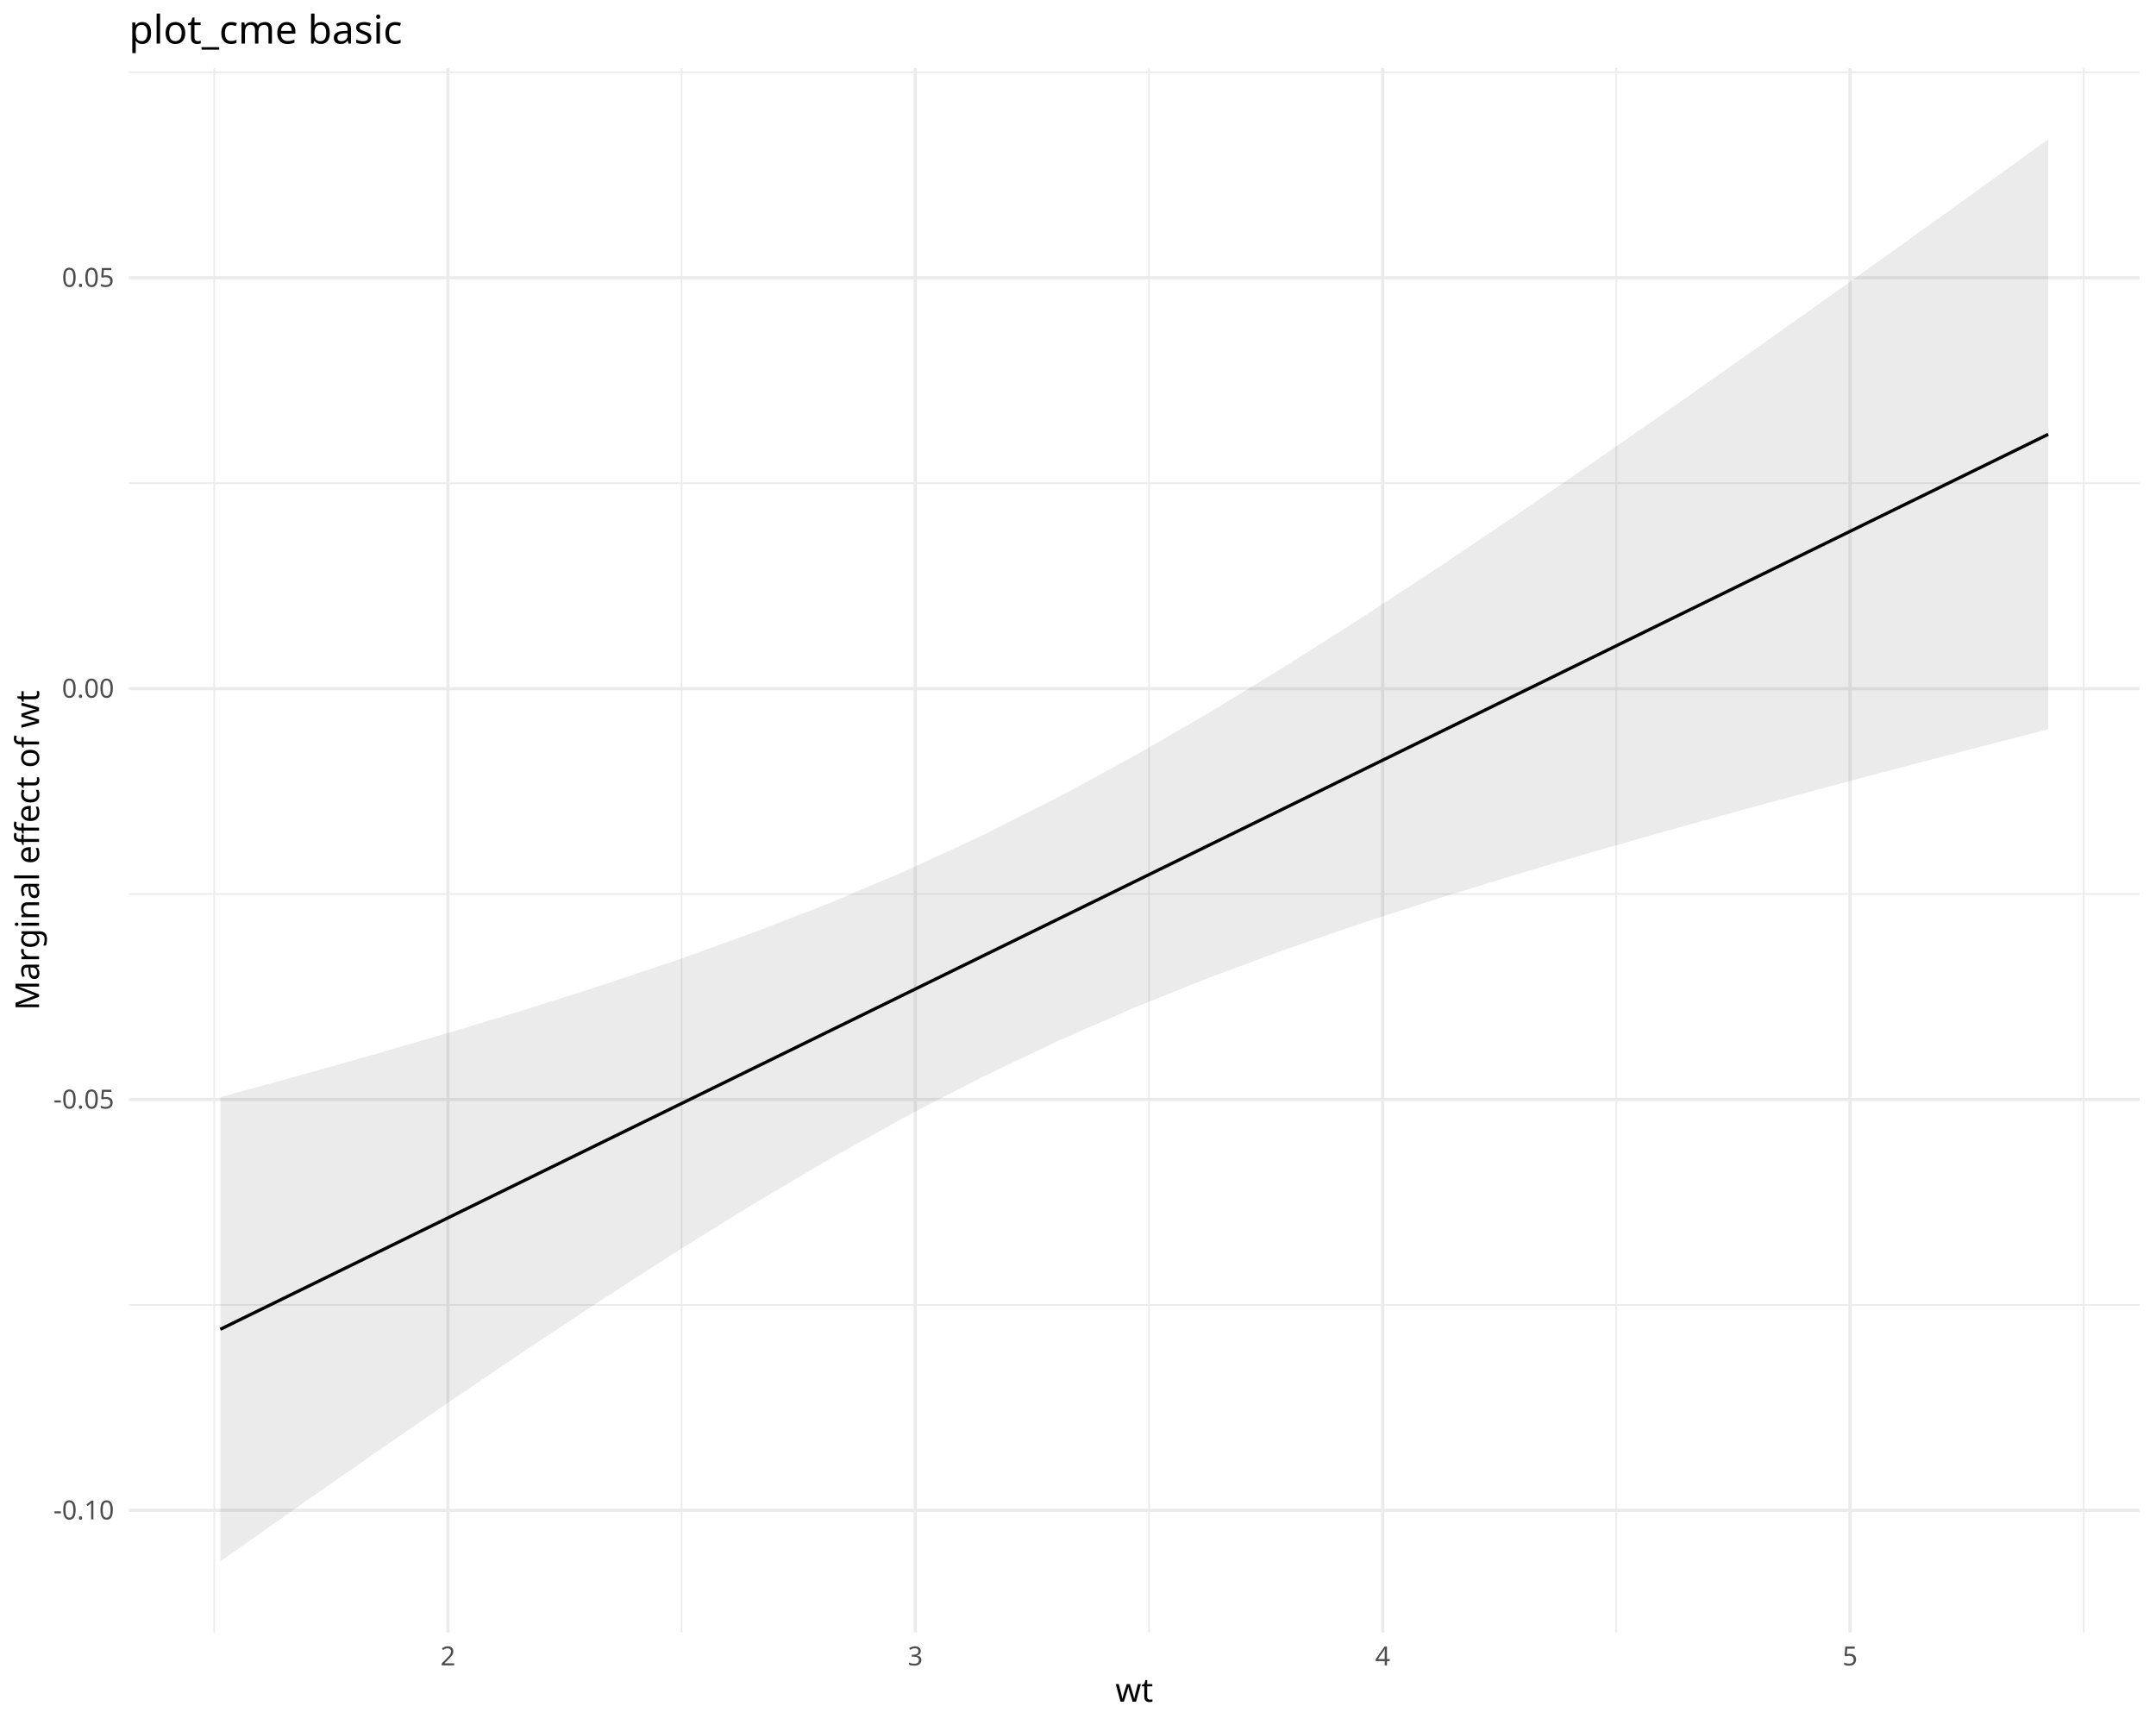
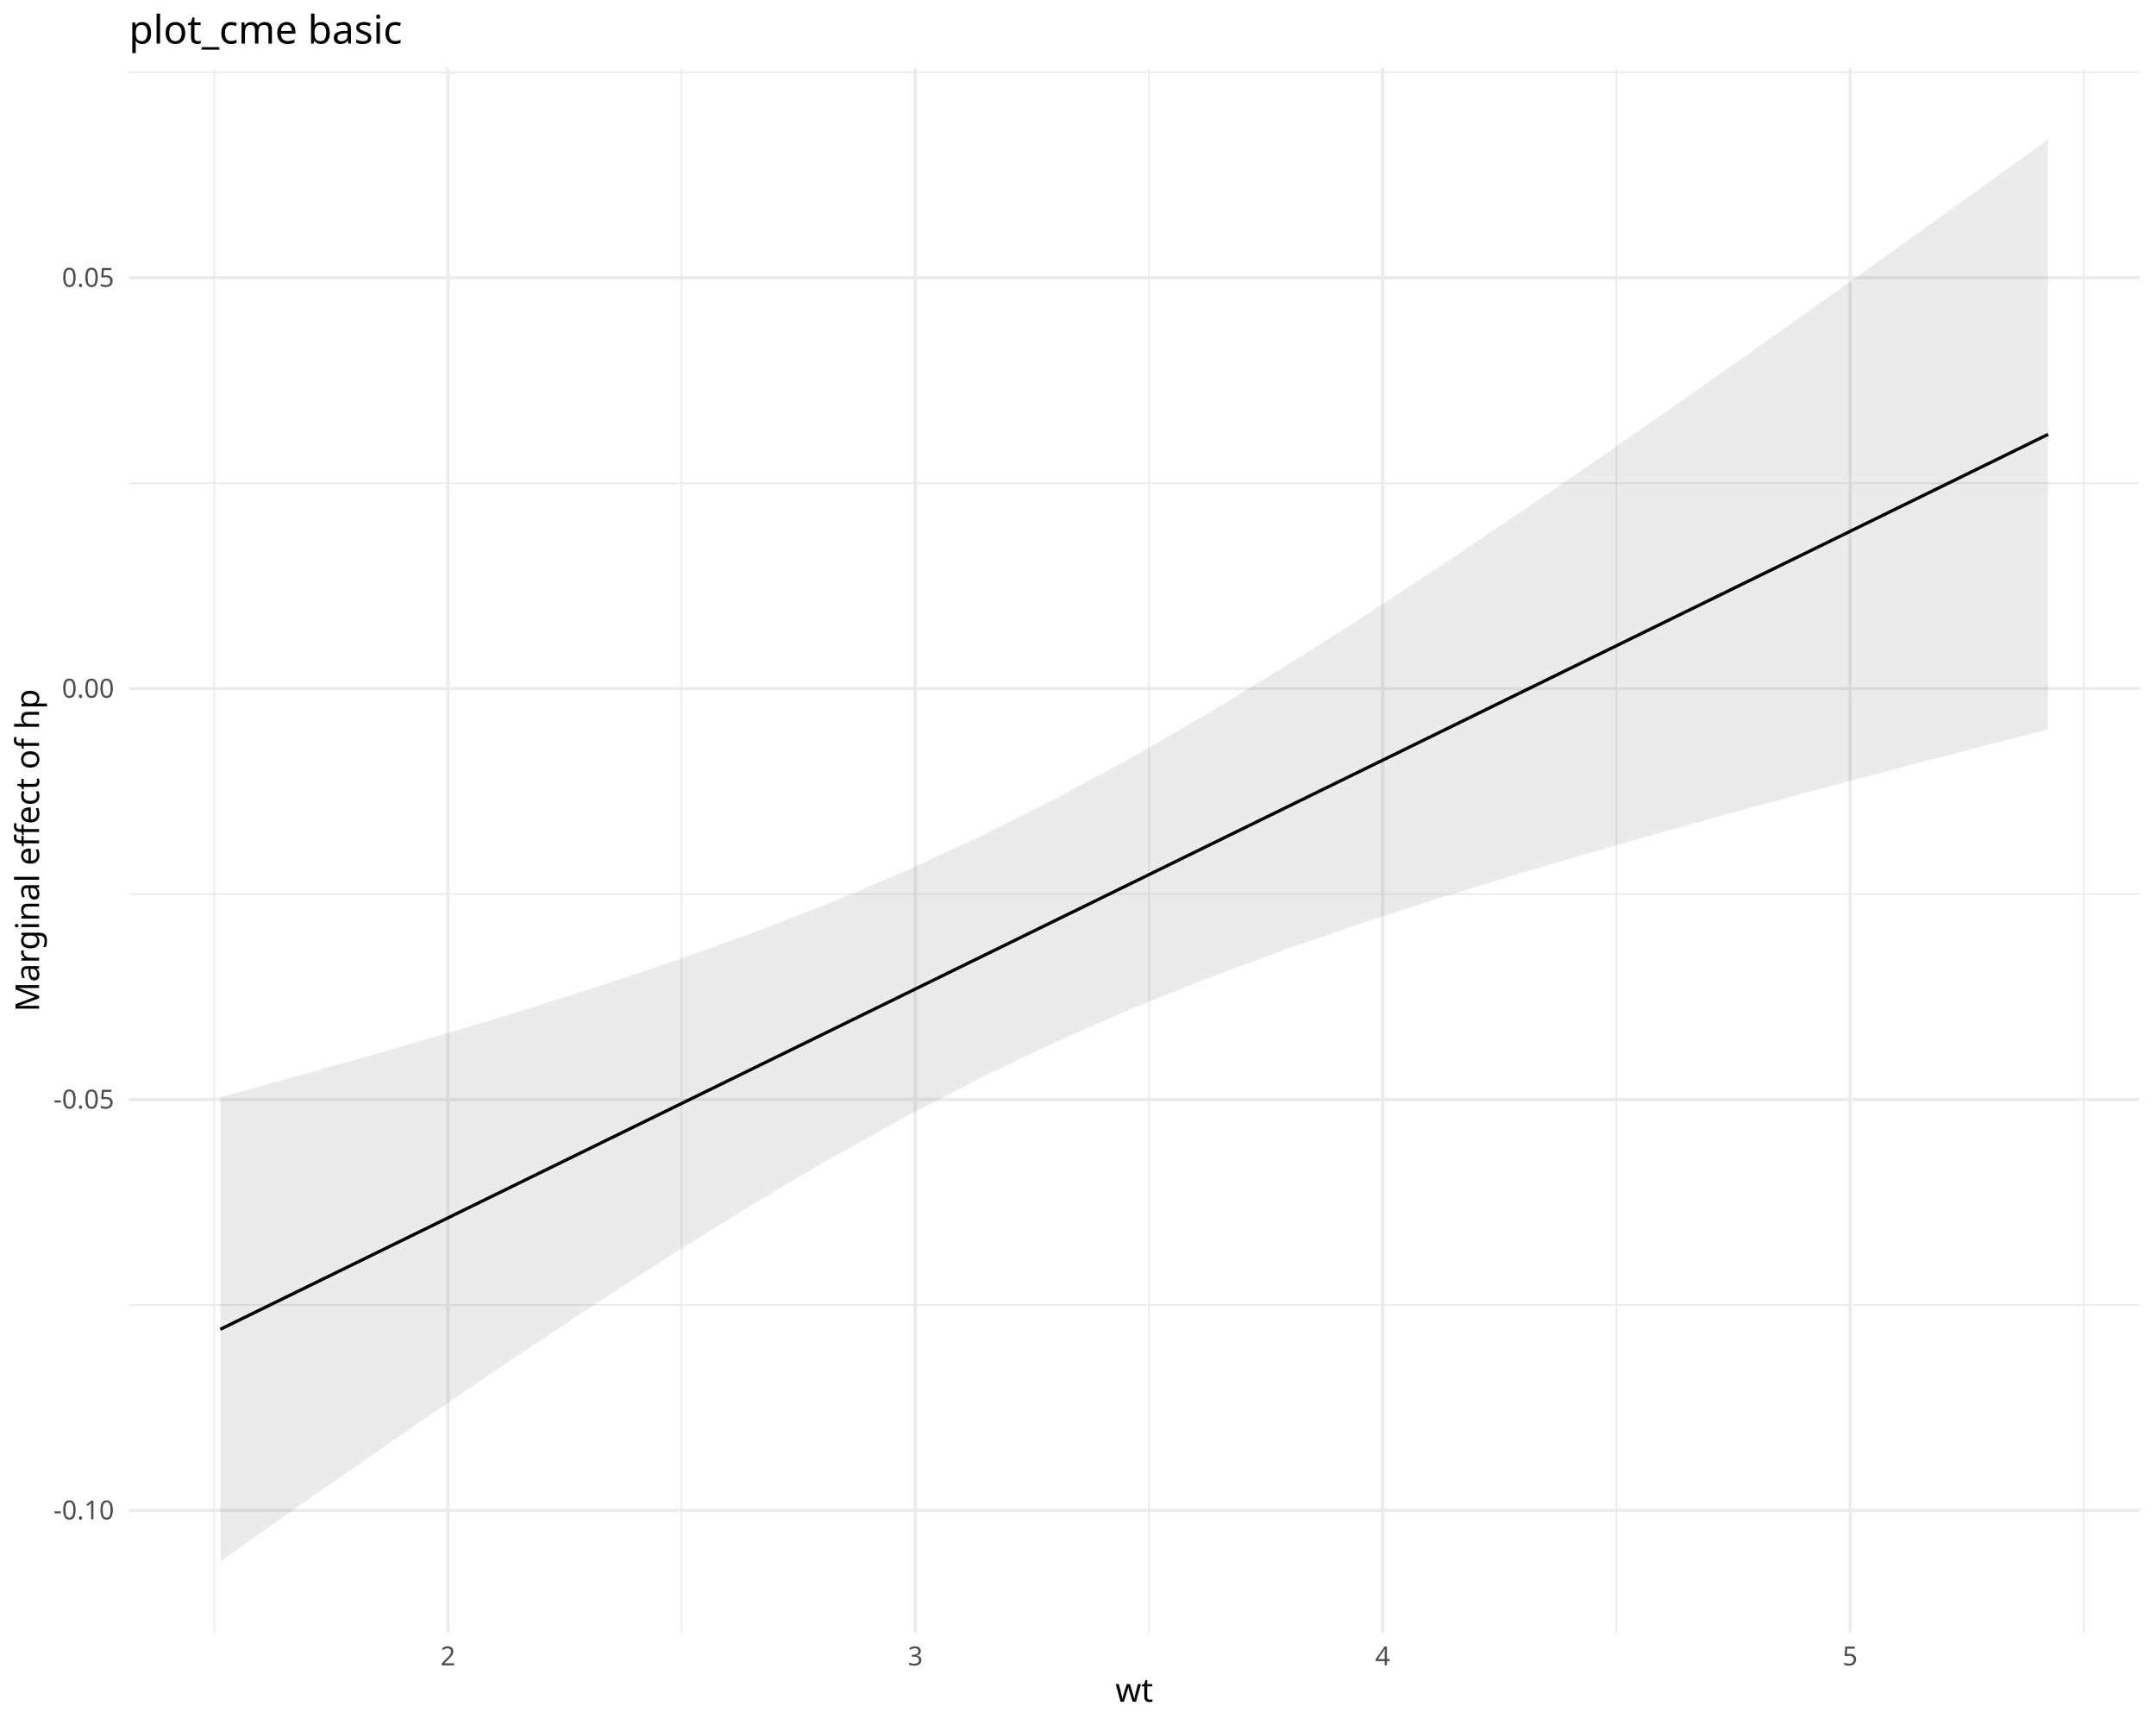
<svg xmlns="http://www.w3.org/2000/svg" class="svglite" data-engine-version="2.0" width="720.00pt" height="576.00pt" viewBox="0 0 720.00 576.00">
  <defs>
    <style type="text/css">
    .svglite line, .svglite polyline, .svglite polygon, .svglite path, .svglite rect, .svglite circle {
      fill: none;
      stroke: #000000;
      stroke-linecap: round;
      stroke-linejoin: round;
      stroke-miterlimit: 10.00;
    }
  </style>
  </defs>
  <rect width="100%" height="100%" style="stroke: none; fill: #FFFFFF;" />
  <defs>
    <clipPath id="cpMC4wMHw3MjAuMDB8MC4wMHw1NzYuMDA=">
      <rect x="0.00" y="0.00" width="720.00" height="576.00" />
    </clipPath>
  </defs>
  <g clip-path="url(#cpMC4wMHw3MjAuMDB8MC4wMHw1NzYuMDA=)">
</g>
  <defs>
    <clipPath id="cpNDMuMDZ8NzE0LjUyfDIyLjc4fDU0NS4xMQ==">
      <rect x="43.06" y="22.78" width="671.46" height="522.33" />
    </clipPath>
  </defs>
  <g clip-path="url(#cpNDMuMDZ8NzE0LjUyfDIyLjc4fDU0NS4xMQ==)">
    <polyline points="43.06,435.73 714.52,435.73 " style="stroke-width: 0.53; stroke: #EBEBEB; stroke-linecap: butt;" />
    <polyline points="43.06,298.53 714.52,298.53 " style="stroke-width: 0.53; stroke: #EBEBEB; stroke-linecap: butt;" />
    <polyline points="43.06,161.34 714.52,161.34 " style="stroke-width: 0.53; stroke: #EBEBEB; stroke-linecap: butt;" />
    <polyline points="43.06,24.14 714.52,24.14 " style="stroke-width: 0.53; stroke: #EBEBEB; stroke-linecap: butt;" />
    <polyline points="71.55,545.11 71.55,22.78 " style="stroke-width: 0.53; stroke: #EBEBEB; stroke-linecap: butt;" />
    <polyline points="227.63,545.11 227.63,22.78 " style="stroke-width: 0.53; stroke: #EBEBEB; stroke-linecap: butt;" />
    <polyline points="383.71,545.11 383.71,22.78 " style="stroke-width: 0.53; stroke: #EBEBEB; stroke-linecap: butt;" />
    <polyline points="539.78,545.11 539.78,22.78 " style="stroke-width: 0.53; stroke: #EBEBEB; stroke-linecap: butt;" />
    <polyline points="695.86,545.11 695.86,22.78 " style="stroke-width: 0.53; stroke: #EBEBEB; stroke-linecap: butt;" />
    <polyline points="43.06,504.33 714.52,504.33 " style="stroke-width: 1.07; stroke: #EBEBEB; stroke-linecap: butt;" />
    <polyline points="43.06,367.13 714.52,367.13 " style="stroke-width: 1.07; stroke: #EBEBEB; stroke-linecap: butt;" />
    <polyline points="43.06,229.93 714.52,229.93 " style="stroke-width: 1.07; stroke: #EBEBEB; stroke-linecap: butt;" />
    <polyline points="43.06,92.74 714.52,92.74 " style="stroke-width: 1.07; stroke: #EBEBEB; stroke-linecap: butt;" />
    <polyline points="149.59,545.11 149.59,22.78 " style="stroke-width: 1.07; stroke: #EBEBEB; stroke-linecap: butt;" />
    <polyline points="305.67,545.11 305.67,22.78 " style="stroke-width: 1.07; stroke: #EBEBEB; stroke-linecap: butt;" />
    <polyline points="461.75,545.11 461.75,22.78 " style="stroke-width: 1.07; stroke: #EBEBEB; stroke-linecap: butt;" />
    <polyline points="617.82,545.11 617.82,22.78 " style="stroke-width: 1.07; stroke: #EBEBEB; stroke-linecap: butt;" />
    <polygon points="73.58,366.37 99.02,359.39 124.45,352.23 149.89,344.84 175.32,337.15 200.75,329.08 226.19,320.54 251.62,311.40 277.06,301.53 302.49,290.77 327.92,279.02 353.36,266.24 378.79,252.43 404.23,237.71 429.66,222.19 455.09,206.03 480.53,189.34 505.96,172.25 531.40,154.84 556.83,137.18 582.26,119.31 607.70,101.29 633.13,83.13 658.57,64.87 684.00,46.53 684.00,243.51 658.57,250.07 633.13,256.72 607.70,263.47 582.26,270.34 556.83,277.38 531.40,284.62 505.96,292.12 480.53,299.93 455.09,308.15 429.66,316.89 404.23,326.28 378.79,336.46 353.36,347.56 327.92,359.68 302.49,372.84 277.06,386.98 251.62,402.01 226.19,417.77 200.75,434.14 175.32,450.98 149.89,468.19 124.45,485.70 99.02,503.44 73.58,521.37 " style="stroke-width: 0.00; stroke: none; fill: #333333; fill-opacity: 0.10;" />
    <polyline points="73.58,366.37 99.02,359.39 124.45,352.23 149.89,344.84 175.32,337.15 200.75,329.08 226.19,320.54 251.62,311.40 277.06,301.53 302.49,290.77 327.92,279.02 353.36,266.24 378.79,252.43 404.23,237.71 429.66,222.19 455.09,206.03 480.53,189.34 505.96,172.25 531.40,154.84 556.83,137.18 582.26,119.31 607.70,101.29 633.13,83.13 658.57,64.87 684.00,46.53 " style="stroke-width: 1.07; stroke: none;" />
    <polyline points="684.00,243.51 658.57,250.07 633.13,256.72 607.70,263.47 582.26,270.34 556.83,277.38 531.40,284.62 505.96,292.12 480.53,299.93 455.09,308.15 429.66,316.89 404.23,326.28 378.79,336.46 353.36,347.56 327.92,359.68 302.49,372.84 277.06,386.98 251.62,402.01 226.19,417.77 200.75,434.14 175.32,450.98 149.89,468.19 124.45,485.70 99.02,503.44 73.58,521.37 " style="stroke-width: 1.07; stroke: none;" />
    <polyline points="73.58,443.87 99.02,431.42 124.45,418.97 149.89,406.51 175.32,394.06 200.75,381.61 226.19,369.16 251.62,356.71 277.06,344.25 302.49,331.80 327.92,319.35 353.36,306.90 378.79,294.45 404.23,281.99 429.66,269.54 455.09,257.09 480.53,244.64 505.96,232.18 531.40,219.73 556.83,207.28 582.26,194.83 607.70,182.38 633.13,169.92 658.57,157.47 684.00,145.02 " style="stroke-width: 1.07; stroke-linecap: butt;" />
  </g>
  <g clip-path="url(#cpMC4wMHw3MjAuMDB8MC4wMHw1NzYuMDA=)">
    <text x="38.13" y="507.35" text-anchor="end" style="font-size: 8.80px; fill: #4D4D4D; font-family: sans;" textLength="20.06px" lengthAdjust="spacingAndGlyphs">-0.10</text>
    <text x="38.13" y="370.16" text-anchor="end" style="font-size: 8.80px; fill: #4D4D4D; font-family: sans;" textLength="20.06px" lengthAdjust="spacingAndGlyphs">-0.05</text>
    <text x="38.13" y="232.96" text-anchor="end" style="font-size: 8.80px; fill: #4D4D4D; font-family: sans;" textLength="17.13px" lengthAdjust="spacingAndGlyphs">0.00</text>
    <text x="38.13" y="95.77" text-anchor="end" style="font-size: 8.80px; fill: #4D4D4D; font-family: sans;" textLength="17.13px" lengthAdjust="spacingAndGlyphs">0.05</text>
    <text x="149.59" y="556.10" text-anchor="middle" style="font-size: 8.80px; fill: #4D4D4D; font-family: sans;" textLength="4.89px" lengthAdjust="spacingAndGlyphs">2</text>
    <text x="305.67" y="556.10" text-anchor="middle" style="font-size: 8.80px; fill: #4D4D4D; font-family: sans;" textLength="4.89px" lengthAdjust="spacingAndGlyphs">3</text>
    <text x="461.75" y="556.10" text-anchor="middle" style="font-size: 8.80px; fill: #4D4D4D; font-family: sans;" textLength="4.89px" lengthAdjust="spacingAndGlyphs">4</text>
    <text x="617.82" y="556.10" text-anchor="middle" style="font-size: 8.80px; fill: #4D4D4D; font-family: sans;" textLength="4.89px" lengthAdjust="spacingAndGlyphs">5</text>
    <text x="378.79" y="568.24" text-anchor="middle" style="font-size: 11.00px; font-family: sans;" textLength="11.00px" lengthAdjust="spacingAndGlyphs">wt</text>
-     <text transform="translate(13.05,283.95) rotate(-90)" text-anchor="middle" style="font-size: 11.00px; font-family: sans;" textLength="98.44px" lengthAdjust="spacingAndGlyphs">Marginal effect of wt</text>
+     <text transform="translate(13.05,283.95) rotate(-90)" text-anchor="middle" style="font-size: 11.00px; font-family: sans;" textLength="99.67px" lengthAdjust="spacingAndGlyphs">Marginal effect of hp</text>
    <text x="43.06" y="14.56" style="font-size: 13.20px; font-family: sans;" textLength="88.06px" lengthAdjust="spacingAndGlyphs">plot_cme basic</text>
  </g>
</svg>
